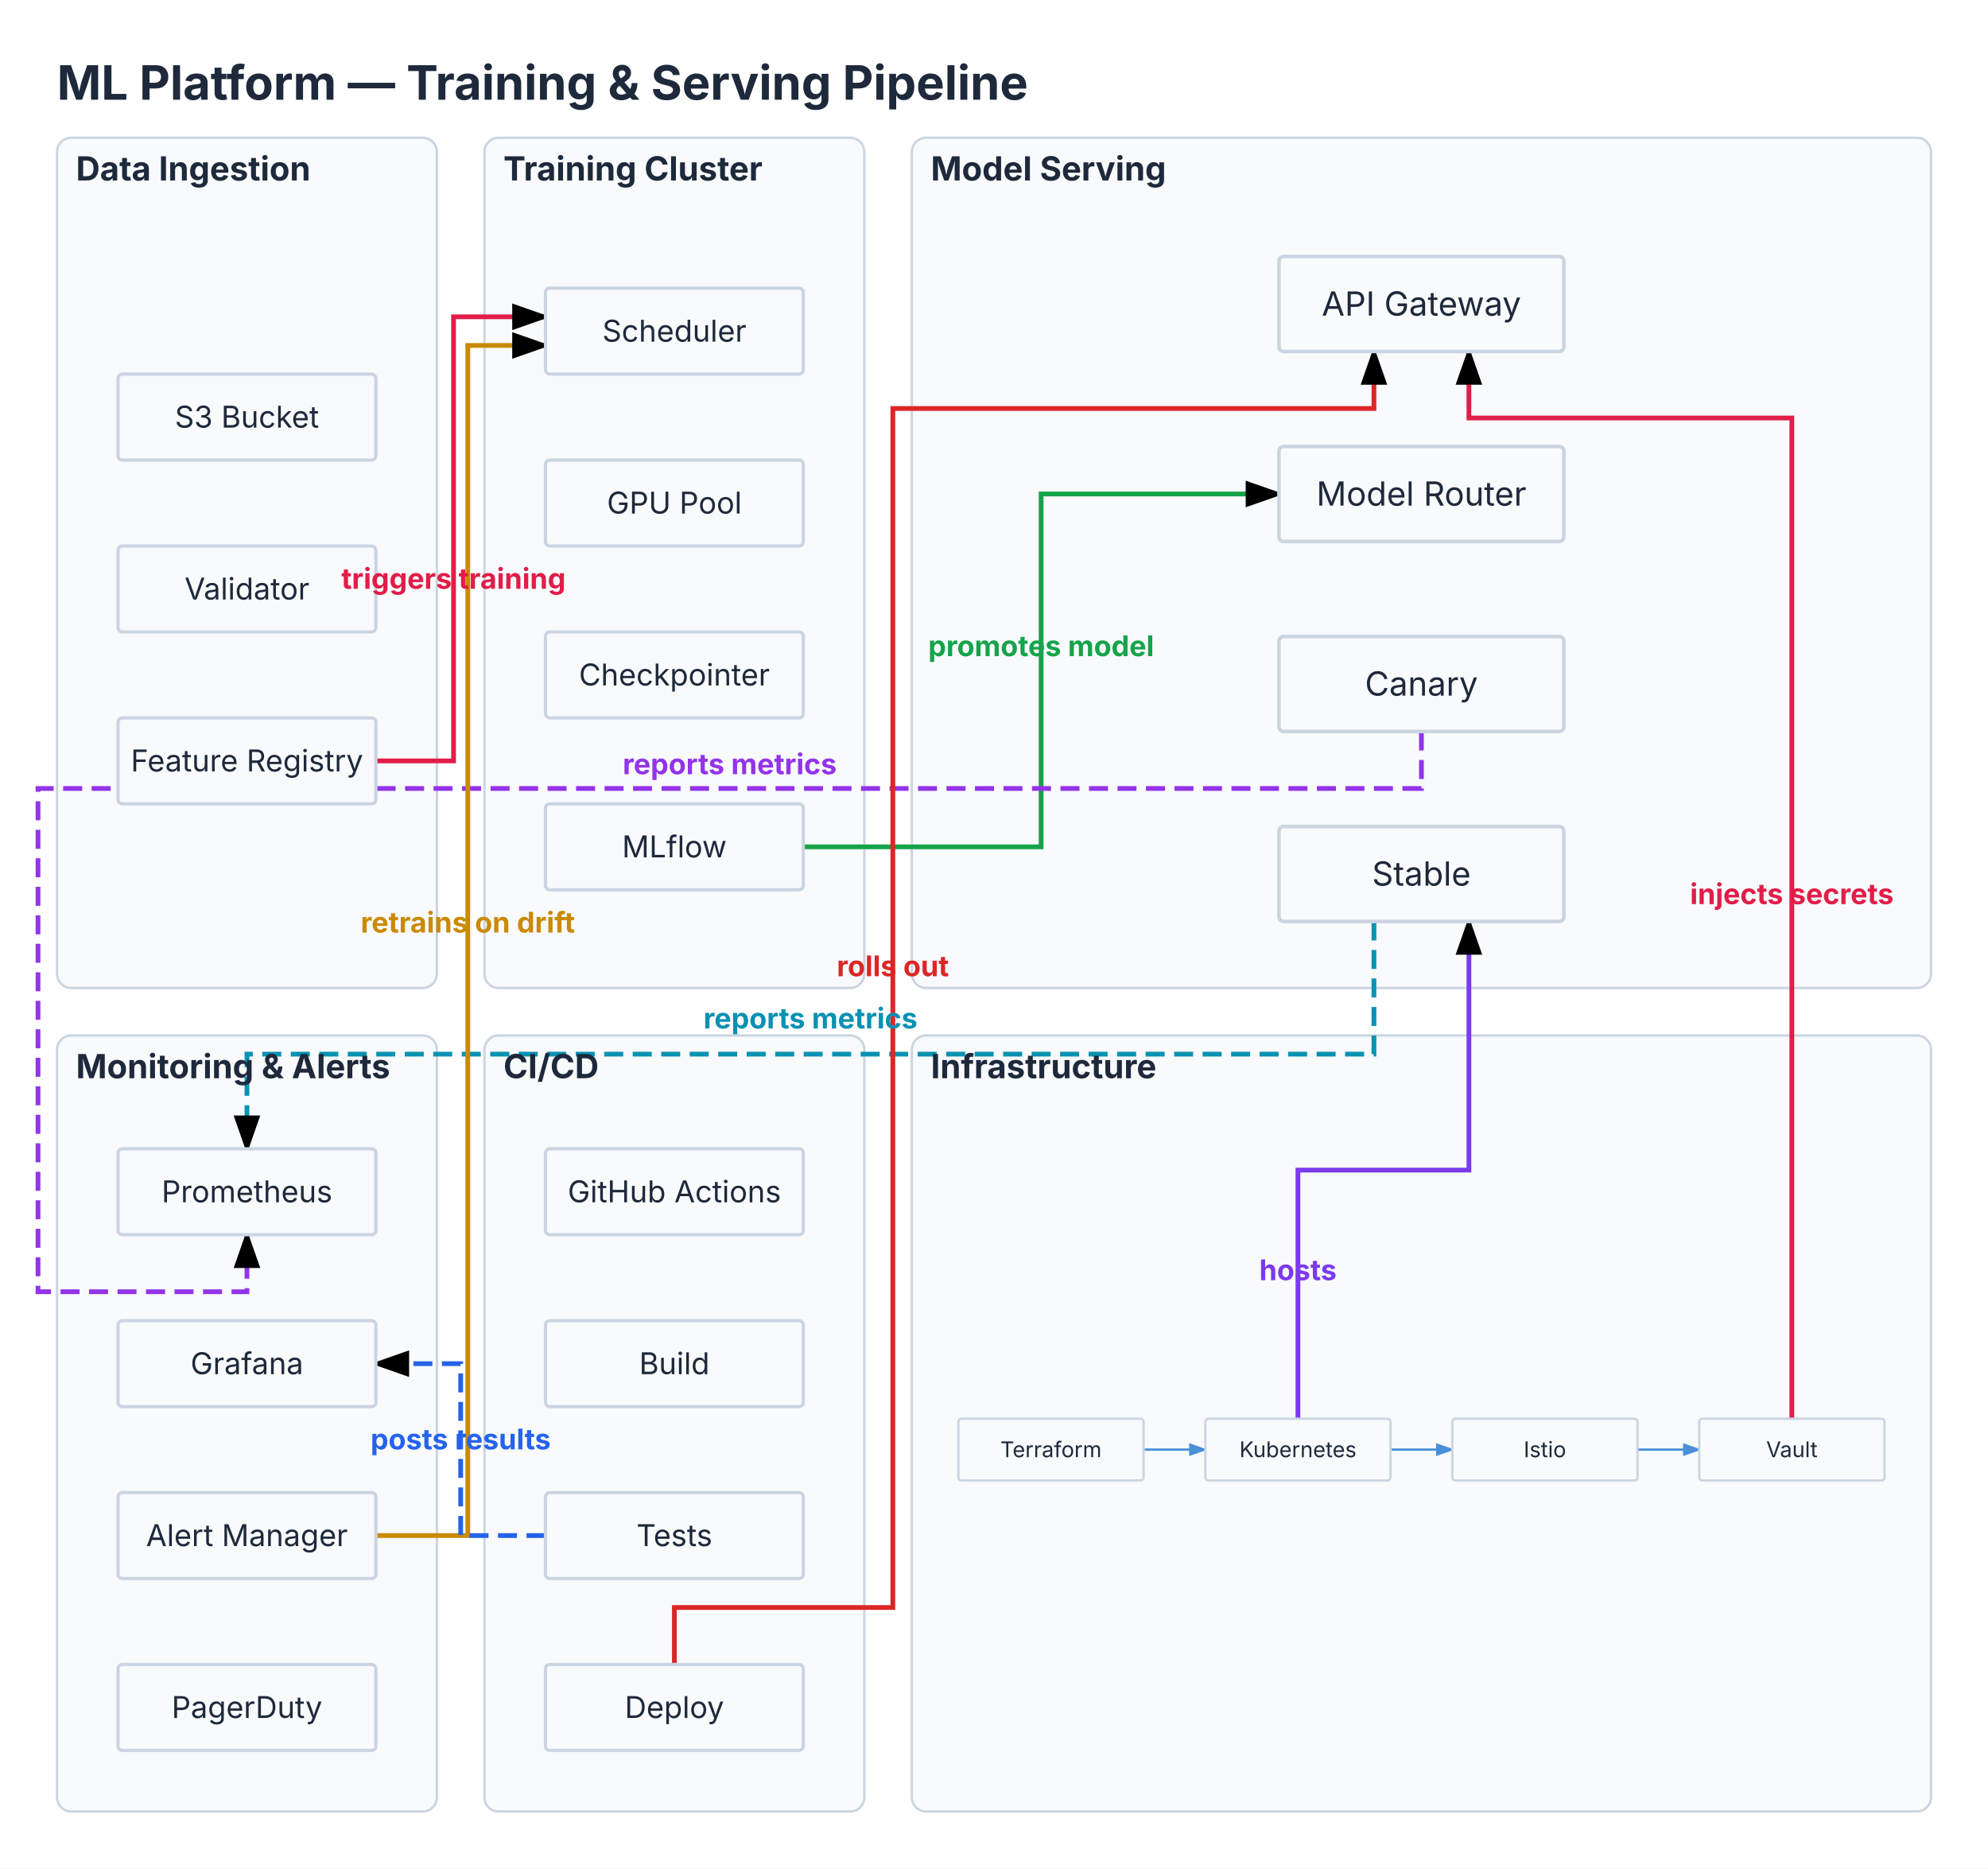
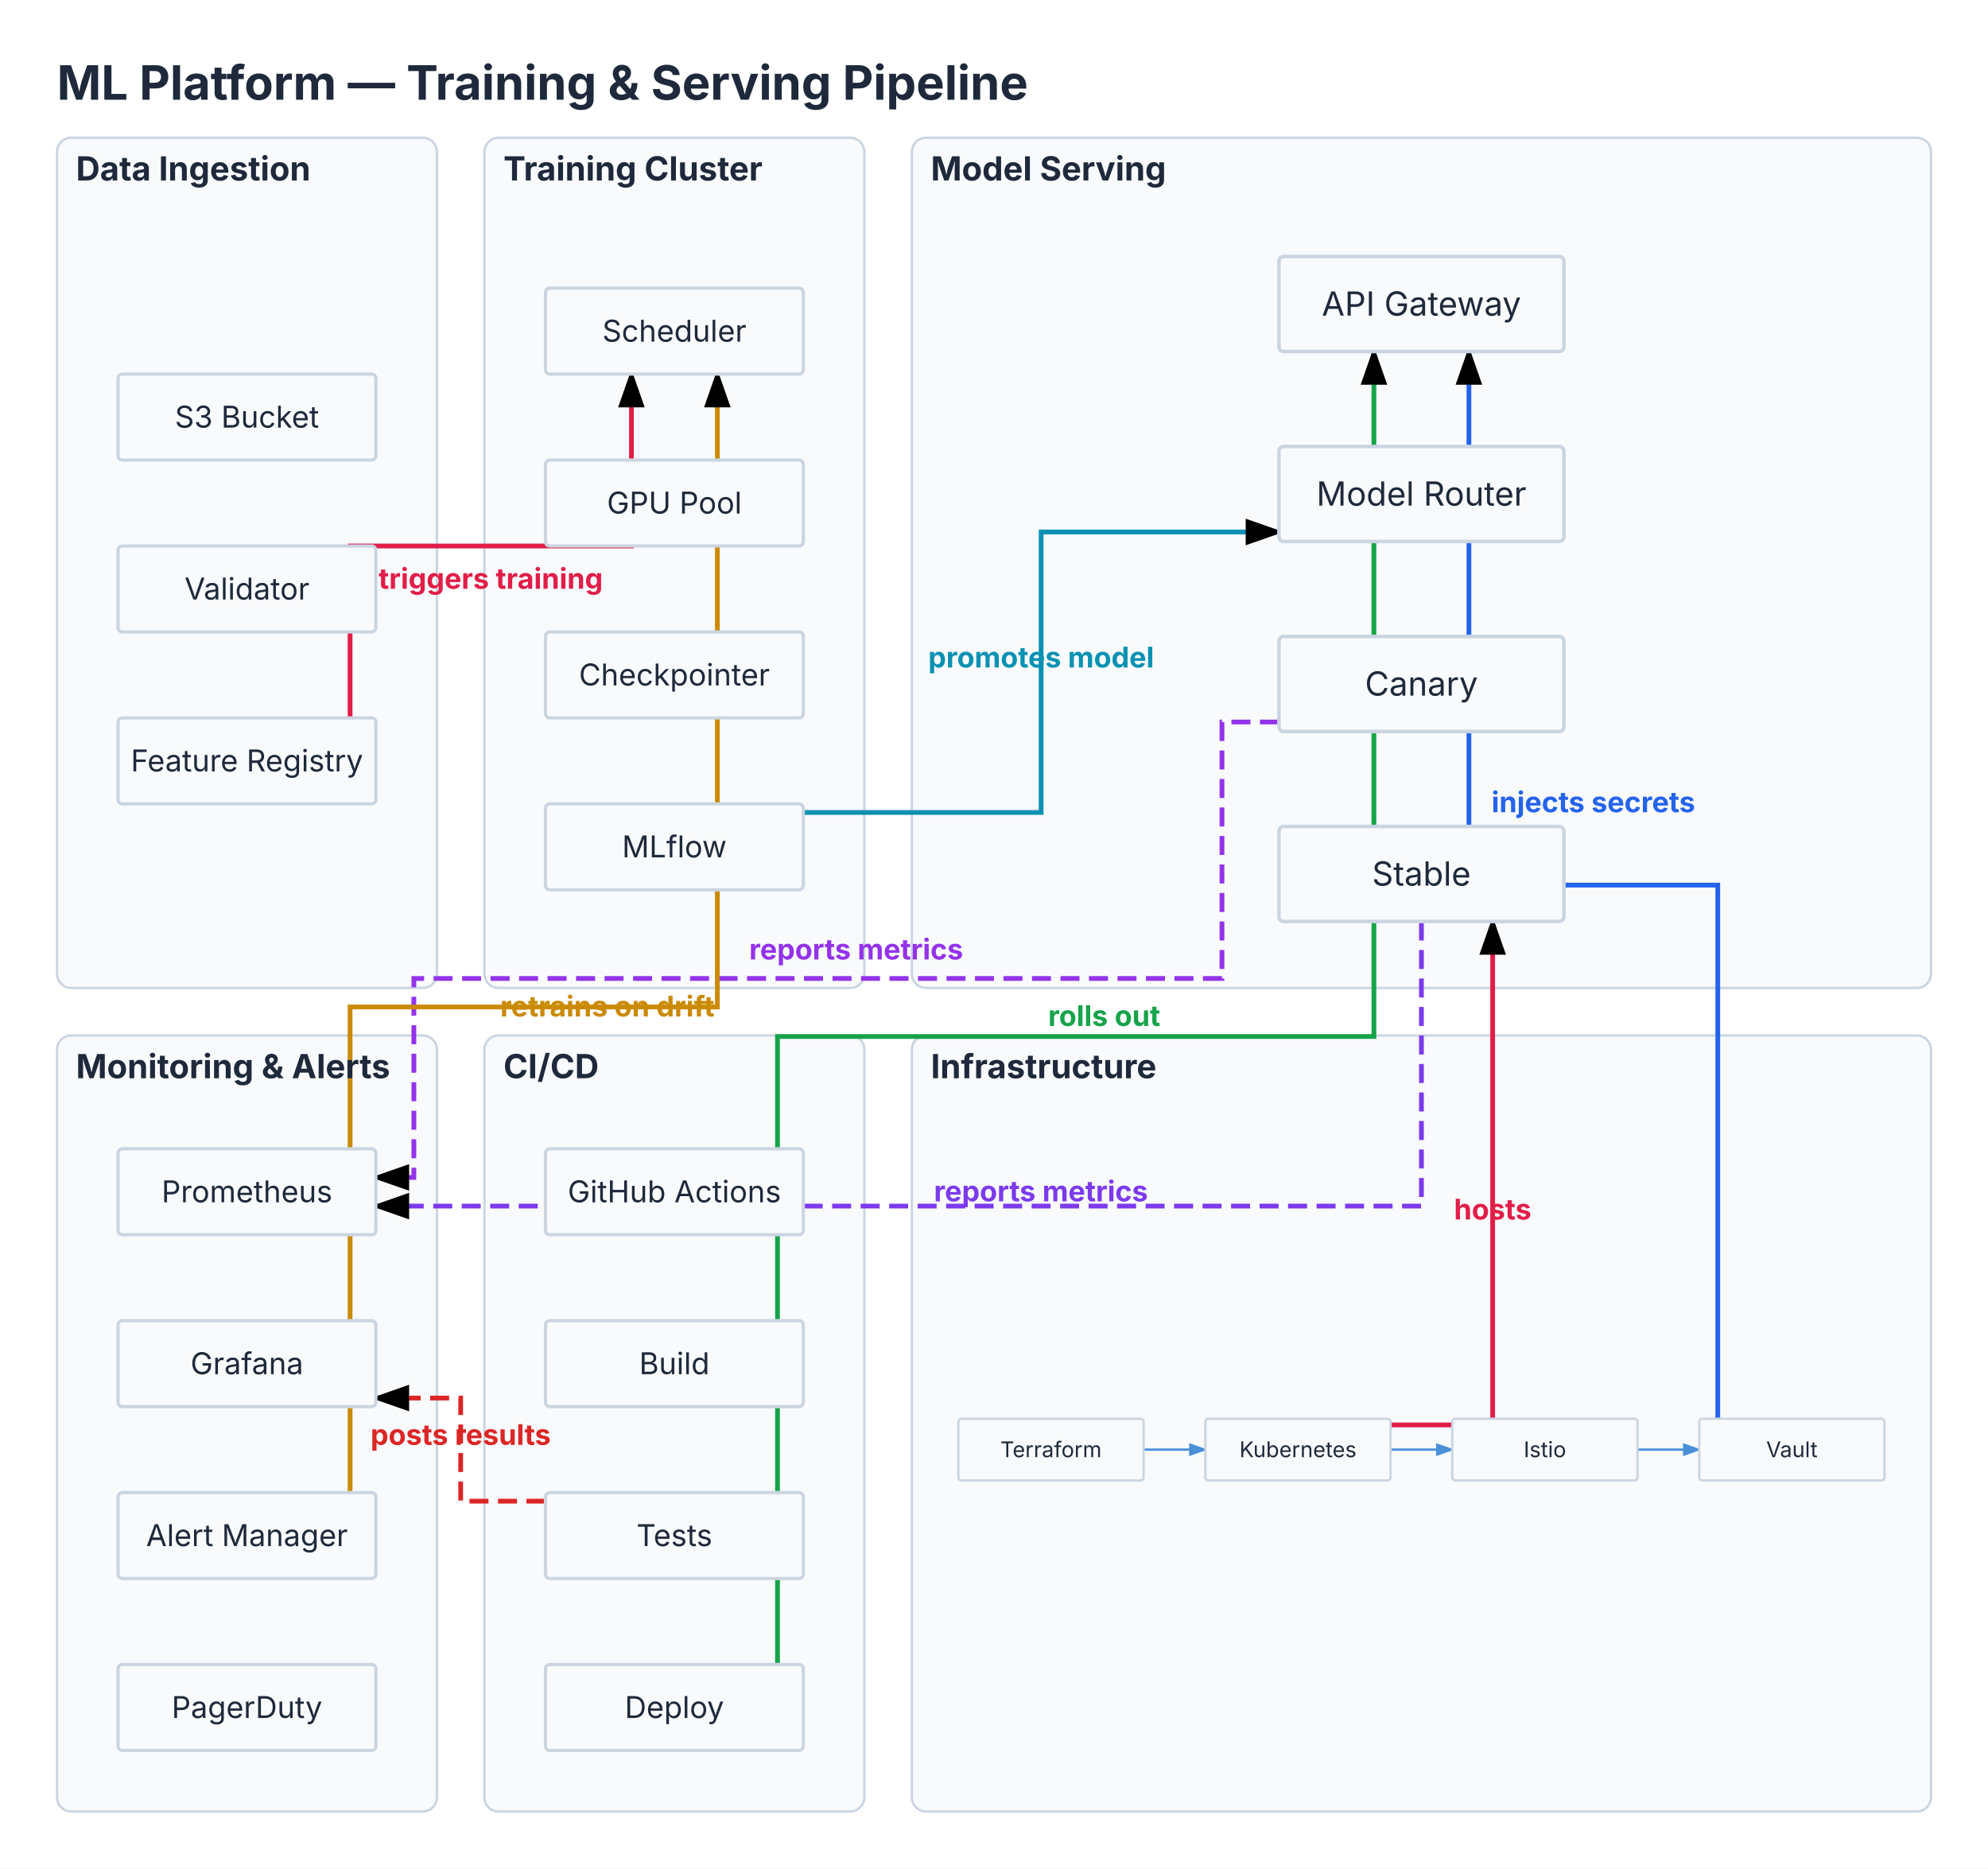
<svg xmlns="http://www.w3.org/2000/svg" viewBox="0 0 837.2 786.762" width="837.2" height="786.762">
  <defs>
    <marker id="triton-arrow" markerWidth="8" markerHeight="5.6" refX="7" refY="2.8" orient="auto">
      <polygon points="0 0, 8 2.8, 0 5.6" fill="#4A90D9" />
    </marker>
    <marker id="triton-crosslink-arrow" markerWidth="8" markerHeight="5.6" refX="7" refY="2.8" orient="auto">
      <polygon points="0 0, 8 2.8, 0 5.6" fill="currentColor" />
    </marker>
  </defs>
  <rect width="100%" height="100%" fill="#FFFFFF" />
  <text x="24" y="42" font-size="20" font-family="Inter, system-ui, -apple-system, sans-serif" fill="#1E293B" font-weight="bold">ML Platform — Training &amp; Serving Pipeline</text>
  <rect x="24" y="58" width="160" height="358" fill="#F8FAFC" stroke="#CBD5E1" stroke-width="1" rx="6" />
  <rect x="204" y="58" width="160" height="358" fill="#F8FAFC" stroke="#CBD5E1" stroke-width="1" rx="6" />
  <rect x="384" y="58" width="429.2" height="358" fill="#F8FAFC" stroke="#CBD5E1" stroke-width="1" rx="6" />
  <rect x="24" y="436" width="160" height="326.762" fill="#F8FAFC" stroke="#CBD5E1" stroke-width="1" rx="6" />
  <rect x="204" y="436" width="160" height="326.762" fill="#F8FAFC" stroke="#CBD5E1" stroke-width="1" rx="6" />
  <rect x="384" y="436" width="429.2" height="326.762" fill="#F8FAFC" stroke="#CBD5E1" stroke-width="1" rx="6" />
-   <path d="M 158.286 320.381 L 191 320.381 L 191 133.397 L 229.714 133.397" stroke="#E11D48" stroke-width="2" fill="none" marker-end="url(#triton-crosslink-arrow)" />
-   <path d="M 338.286 356.571 L 438.443 356.571 L 438.443 208 L 538.6 208" stroke="#16A34A" stroke-width="2" fill="none" marker-end="url(#triton-crosslink-arrow)" />
-   <path d="M 598.6 308 L 598.6 332 L 16 332 L 16 543.905 L 104 543.905 L 104 519.905" stroke="#9333EA" stroke-width="2" fill="none" stroke-dasharray="8 4" marker-end="url(#triton-crosslink-arrow)">
+   <path d="M 147.429 302.286 L 147.429 229.905 L 265.905 229.905 L 265.905 157.524" stroke="#E11D48" stroke-width="2" fill="none" marker-end="url(#triton-crosslink-arrow)" />
+   <path d="M 338.286 342.095 L 438.443 342.095 L 438.443 224 L 538.6 224" stroke="#0891B2" stroke-width="2" fill="none" marker-end="url(#triton-crosslink-arrow)" />
+   <path d="M 538.6 304 L 514.6 304 L 514.6 412 L 174.286 412 L 174.286 495.778 L 158.286 495.778" stroke="#9333EA" stroke-width="2" fill="none" stroke-dasharray="8 4" marker-end="url(#triton-crosslink-arrow)">
    <animate attributeName="stroke-dashoffset" from="0" to="-12" dur="0.8s" repeatCount="indefinite" />
  </path>
-   <path d="M 578.6 388 L 578.6 443.857 L 104 443.857 L 104 483.714" stroke="#0891B2" stroke-width="2" fill="none" stroke-dasharray="8 4" marker-end="url(#triton-crosslink-arrow)">
+   <path d="M 598.6 388 L 598.6 507.841 L 158.286 507.841" stroke="#7C3AED" stroke-width="2" fill="none" stroke-dasharray="8 4" marker-end="url(#triton-crosslink-arrow)">
    <animate attributeName="stroke-dashoffset" from="0" to="-12" dur="0.8s" repeatCount="indefinite" />
  </path>
-   <path d="M 158.286 646.571 L 197 646.571 L 197 145.46 L 229.714 145.46" stroke="#CA8A04" stroke-width="2" fill="none" marker-end="url(#triton-crosslink-arrow)" />
-   <path d="M 284 700.857 L 284 676.857 L 376 676.857 L 376 172 L 578.6 172 L 578.6 148" stroke="#DC2626" stroke-width="2" fill="none" marker-end="url(#triton-crosslink-arrow)" />
-   <path d="M 229.714 646.571 L 194 646.571 L 194 574.19 L 158.286 574.19" stroke="#2563EB" stroke-width="2" fill="none" stroke-dasharray="8 4" marker-end="url(#triton-crosslink-arrow)">
+   <path d="M 147.429 628.476 L 147.429 424 L 302.095 424 L 302.095 157.524" stroke="#CA8A04" stroke-width="2" fill="none" marker-end="url(#triton-crosslink-arrow)" />
+   <path d="M 327.429 700.857 L 327.429 436.429 L 578.6 436.429 L 578.6 148" stroke="#16A34A" stroke-width="2" fill="none" marker-end="url(#triton-crosslink-arrow)" />
+   <path d="M 229.714 632.095 L 194 632.095 L 194 588.667 L 158.286 588.667" stroke="#DC2626" stroke-width="2" fill="none" stroke-dasharray="8 4" marker-end="url(#triton-crosslink-arrow)">
    <animate attributeName="stroke-dashoffset" from="0" to="-12" dur="0.8s" repeatCount="indefinite" />
  </path>
-   <path d="M 546.6 597.381 L 546.6 492.69 L 618.6 492.69 L 618.6 388" stroke="#7C3AED" stroke-width="2" fill="none" marker-end="url(#triton-crosslink-arrow)" />
-   <path d="M 754.6 597.381 L 754.6 176 L 618.6 176 L 618.6 148" stroke="#E11D48" stroke-width="2" fill="none" marker-end="url(#triton-crosslink-arrow)" />
+   <path d="M 585.6 599.981 L 628.6 599.981 L 628.6 388" stroke="#E11D48" stroke-width="2" fill="none" marker-end="url(#triton-crosslink-arrow)" />
+   <path d="M 723.4 597.381 L 723.4 372.69 L 618.6 372.69 L 618.6 148" stroke="#2563EB" stroke-width="2" fill="none" marker-end="url(#triton-crosslink-arrow)" />
  <text x="32" y="76" font-size="14" font-family="Inter, system-ui, -apple-system, sans-serif" fill="#1E293B" font-weight="bold">Data Ingestion</text>
  <g transform="translate(28, 135.8095) scale(0.9047619)">
    <g id="s3">
      <rect x="24" y="24" width="120" height="40" fill="#F8FAFC" stroke="#CBD5E1" stroke-width="1.5" rx="2" />
      <text x="84" y="48.9" font-size="14" font-family="Inter, system-ui, -apple-system, sans-serif" fill="#1E293B" text-anchor="middle">S3 Bucket</text>
    </g>
    <g id="validator">
      <rect x="24" y="104" width="120" height="40" fill="#F8FAFC" stroke="#CBD5E1" stroke-width="1.5" rx="2" />
      <text x="84" y="128.9" font-size="14" font-family="Inter, system-ui, -apple-system, sans-serif" fill="#1E293B" text-anchor="middle">Validator</text>
    </g>
    <g id="registry">
      <rect x="24" y="184" width="120" height="40" fill="#F8FAFC" stroke="#CBD5E1" stroke-width="1.5" rx="2" />
      <text x="84" y="208.9" font-size="14" font-family="Inter, system-ui, -apple-system, sans-serif" fill="#1E293B" text-anchor="middle">Feature Registry</text>
    </g>
  </g>
  <text x="212" y="76" font-size="14" font-family="Inter, system-ui, -apple-system, sans-serif" fill="#1E293B" font-weight="bold">Training Cluster</text>
  <g transform="translate(208, 99.61905) scale(0.9047619)">
    <g id="scheduler">
      <rect x="24" y="24" width="120" height="40" fill="#F8FAFC" stroke="#CBD5E1" stroke-width="1.5" rx="2" />
      <text x="84" y="48.9" font-size="14" font-family="Inter, system-ui, -apple-system, sans-serif" fill="#1E293B" text-anchor="middle">Scheduler</text>
    </g>
    <g id="gpu">
      <rect x="24" y="104" width="120" height="40" fill="#F8FAFC" stroke="#CBD5E1" stroke-width="1.5" rx="2" />
      <text x="84" y="128.9" font-size="14" font-family="Inter, system-ui, -apple-system, sans-serif" fill="#1E293B" text-anchor="middle">GPU Pool</text>
    </g>
    <g id="checkpointer">
      <rect x="24" y="184" width="120" height="40" fill="#F8FAFC" stroke="#CBD5E1" stroke-width="1.5" rx="2" />
      <text x="84" y="208.9" font-size="14" font-family="Inter, system-ui, -apple-system, sans-serif" fill="#1E293B" text-anchor="middle">Checkpointer</text>
    </g>
    <g id="mlflow">
      <rect x="24" y="264" width="120" height="40" fill="#F8FAFC" stroke="#CBD5E1" stroke-width="1.5" rx="2" />
      <text x="84" y="288.9" font-size="14" font-family="Inter, system-ui, -apple-system, sans-serif" fill="#1E293B" text-anchor="middle">MLflow</text>
    </g>
  </g>
  <text x="392" y="76" font-size="14" font-family="Inter, system-ui, -apple-system, sans-serif" fill="#1E293B" font-weight="bold">Model Serving</text>
  <g transform="translate(514.6, 84) scale(1)">
    <g id="gateway">
      <rect x="24" y="24" width="120" height="40" fill="#F8FAFC" stroke="#CBD5E1" stroke-width="1.5" rx="2" />
      <text x="84" y="48.9" font-size="14" font-family="Inter, system-ui, -apple-system, sans-serif" fill="#1E293B" text-anchor="middle">API Gateway</text>
    </g>
    <g id="router">
      <rect x="24" y="104" width="120" height="40" fill="#F8FAFC" stroke="#CBD5E1" stroke-width="1.5" rx="2" />
      <text x="84" y="128.9" font-size="14" font-family="Inter, system-ui, -apple-system, sans-serif" fill="#1E293B" text-anchor="middle">Model Router</text>
    </g>
    <g id="canary">
      <rect x="24" y="184" width="120" height="40" fill="#F8FAFC" stroke="#CBD5E1" stroke-width="1.5" rx="2" />
      <text x="84" y="208.9" font-size="14" font-family="Inter, system-ui, -apple-system, sans-serif" fill="#1E293B" text-anchor="middle">Canary</text>
    </g>
    <g id="stable">
      <rect x="24" y="264" width="120" height="40" fill="#F8FAFC" stroke="#CBD5E1" stroke-width="1.5" rx="2" />
      <text x="84" y="288.9" font-size="14" font-family="Inter, system-ui, -apple-system, sans-serif" fill="#1E293B" text-anchor="middle">Stable</text>
    </g>
  </g>
  <text x="32" y="454" font-size="14" font-family="Inter, system-ui, -apple-system, sans-serif" fill="#1E293B" font-weight="bold">Monitoring &amp; Alerts</text>
  <g transform="translate(28, 462) scale(0.9047619)">
    <g id="prom">
      <rect x="24" y="24" width="120" height="40" fill="#F8FAFC" stroke="#CBD5E1" stroke-width="1.5" rx="2" />
      <text x="84" y="48.9" font-size="14" font-family="Inter, system-ui, -apple-system, sans-serif" fill="#1E293B" text-anchor="middle">Prometheus</text>
    </g>
    <g id="grafana">
      <rect x="24" y="104" width="120" height="40" fill="#F8FAFC" stroke="#CBD5E1" stroke-width="1.5" rx="2" />
      <text x="84" y="128.9" font-size="14" font-family="Inter, system-ui, -apple-system, sans-serif" fill="#1E293B" text-anchor="middle">Grafana</text>
    </g>
    <g id="alertmgr">
      <rect x="24" y="184" width="120" height="40" fill="#F8FAFC" stroke="#CBD5E1" stroke-width="1.5" rx="2" />
      <text x="84" y="208.9" font-size="14" font-family="Inter, system-ui, -apple-system, sans-serif" fill="#1E293B" text-anchor="middle">Alert Manager</text>
    </g>
    <g id="pager">
      <rect x="24" y="264" width="120" height="40" fill="#F8FAFC" stroke="#CBD5E1" stroke-width="1.5" rx="2" />
      <text x="84" y="288.9" font-size="14" font-family="Inter, system-ui, -apple-system, sans-serif" fill="#1E293B" text-anchor="middle">PagerDuty</text>
    </g>
  </g>
  <text x="212" y="454" font-size="14" font-family="Inter, system-ui, -apple-system, sans-serif" fill="#1E293B" font-weight="bold">CI/CD</text>
  <g transform="translate(208, 462) scale(0.9047619)">
    <g id="gh">
      <rect x="24" y="24" width="120" height="40" fill="#F8FAFC" stroke="#CBD5E1" stroke-width="1.5" rx="2" />
      <text x="84" y="48.9" font-size="14" font-family="Inter, system-ui, -apple-system, sans-serif" fill="#1E293B" text-anchor="middle">GitHub Actions</text>
    </g>
    <g id="build">
      <rect x="24" y="104" width="120" height="40" fill="#F8FAFC" stroke="#CBD5E1" stroke-width="1.5" rx="2" />
      <text x="84" y="128.9" font-size="14" font-family="Inter, system-ui, -apple-system, sans-serif" fill="#1E293B" text-anchor="middle">Build</text>
    </g>
    <g id="tests">
      <rect x="24" y="184" width="120" height="40" fill="#F8FAFC" stroke="#CBD5E1" stroke-width="1.5" rx="2" />
      <text x="84" y="208.9" font-size="14" font-family="Inter, system-ui, -apple-system, sans-serif" fill="#1E293B" text-anchor="middle">Tests</text>
    </g>
    <g id="deploy">
      <rect x="24" y="264" width="120" height="40" fill="#F8FAFC" stroke="#CBD5E1" stroke-width="1.5" rx="2" />
      <text x="84" y="288.9" font-size="14" font-family="Inter, system-ui, -apple-system, sans-serif" fill="#1E293B" text-anchor="middle">Deploy</text>
    </g>
  </g>
  <text x="392" y="454" font-size="14" font-family="Inter, system-ui, -apple-system, sans-serif" fill="#1E293B" font-weight="bold">Infrastructure</text>
  <g transform="translate(388, 581.781) scale(0.65)">
    <path d="M 144 44 L 184 44" stroke="#4A90D9" stroke-width="1.5" fill="none" marker-end="url(#triton-arrow)" />
    <path d="M 304 44 L 344 44" stroke="#4A90D9" stroke-width="1.5" fill="none" marker-end="url(#triton-arrow)" />
    <path d="M 464 44 L 504 44" stroke="#4A90D9" stroke-width="1.5" fill="none" marker-end="url(#triton-arrow)" />
    <g id="terraform">
      <rect x="24" y="24" width="120" height="40" fill="#F8FAFC" stroke="#CBD5E1" stroke-width="1.5" rx="2" />
      <text x="84" y="48.9" font-size="14" font-family="Inter, system-ui, -apple-system, sans-serif" fill="#1E293B" text-anchor="middle">Terraform</text>
    </g>
    <g id="k8s">
      <rect x="184" y="24" width="120" height="40" fill="#F8FAFC" stroke="#CBD5E1" stroke-width="1.5" rx="2" />
      <text x="244" y="48.9" font-size="14" font-family="Inter, system-ui, -apple-system, sans-serif" fill="#1E293B" text-anchor="middle">Kubernetes</text>
    </g>
    <g id="istio">
      <rect x="344" y="24" width="120" height="40" fill="#F8FAFC" stroke="#CBD5E1" stroke-width="1.5" rx="2" />
      <text x="404" y="48.9" font-size="14" font-family="Inter, system-ui, -apple-system, sans-serif" fill="#1E293B" text-anchor="middle">Istio</text>
    </g>
    <g id="vault">
      <rect x="504" y="24" width="120" height="40" fill="#F8FAFC" stroke="#CBD5E1" stroke-width="1.5" rx="2" />
      <text x="564" y="48.9" font-size="14" font-family="Inter, system-ui, -apple-system, sans-serif" fill="#1E293B" text-anchor="middle">Vault</text>
    </g>
  </g>
-   <text x="191" y="247.905" font-size="12" font-family="Inter, system-ui, -apple-system, sans-serif" fill="#E11D48" text-anchor="middle" font-weight="bold">triggers training</text>
-   <text x="438.443" y="276.286" font-size="12" font-family="Inter, system-ui, -apple-system, sans-serif" fill="#16A34A" text-anchor="middle" font-weight="bold">promotes model</text>
-   <text x="307.3" y="326" font-size="12" font-family="Inter, system-ui, -apple-system, sans-serif" fill="#9333EA" text-anchor="middle" font-weight="bold">reports metrics</text>
-   <text x="341.3" y="433.054" font-size="12" font-family="Inter, system-ui, -apple-system, sans-serif" fill="#0891B2" text-anchor="middle" font-weight="bold">reports metrics</text>
-   <text x="197" y="392.667" font-size="12" font-family="Inter, system-ui, -apple-system, sans-serif" fill="#CA8A04" text-anchor="middle" font-weight="bold">retrains on drift</text>
-   <text x="376" y="411.054" font-size="12" font-family="Inter, system-ui, -apple-system, sans-serif" fill="#DC2626" text-anchor="middle" font-weight="bold">rolls out</text>
-   <text x="194" y="610.286" font-size="12" font-family="Inter, system-ui, -apple-system, sans-serif" fill="#2563EB" text-anchor="middle" font-weight="bold">posts results</text>
-   <text x="546.6" y="539.036" font-size="12" font-family="Inter, system-ui, -apple-system, sans-serif" fill="#7C3AED" text-anchor="middle" font-weight="bold">hosts</text>
-   <text x="754.6" y="380.69" font-size="12" font-family="Inter, system-ui, -apple-system, sans-serif" fill="#E11D48" text-anchor="middle" font-weight="bold">injects secrets</text>
+   <text x="206.667" y="247.905" font-size="12" font-family="Inter, system-ui, -apple-system, sans-serif" fill="#E11D48" text-anchor="middle" font-weight="bold">triggers training</text>
+   <text x="438.443" y="281.048" font-size="12" font-family="Inter, system-ui, -apple-system, sans-serif" fill="#0891B2" text-anchor="middle" font-weight="bold">promotes model</text>
+   <text x="360.554" y="404" font-size="12" font-family="Inter, system-ui, -apple-system, sans-serif" fill="#9333EA" text-anchor="middle" font-weight="bold">reports metrics</text>
+   <text x="438.363" y="505.841" font-size="12" font-family="Inter, system-ui, -apple-system, sans-serif" fill="#7C3AED" text-anchor="middle" font-weight="bold">reports metrics</text>
+   <text x="255.762" y="428" font-size="12" font-family="Inter, system-ui, -apple-system, sans-serif" fill="#CA8A04" text-anchor="middle" font-weight="bold">retrains on drift</text>
+   <text x="465.014" y="432" font-size="12" font-family="Inter, system-ui, -apple-system, sans-serif" fill="#16A34A" text-anchor="middle" font-weight="bold">rolls out</text>
+   <text x="194" y="608.381" font-size="12" font-family="Inter, system-ui, -apple-system, sans-serif" fill="#DC2626" text-anchor="middle" font-weight="bold">posts results</text>
+   <text x="628.6" y="513.49" font-size="12" font-family="Inter, system-ui, -apple-system, sans-serif" fill="#E11D48" text-anchor="middle" font-weight="bold">hosts</text>
+   <text x="671" y="342" font-size="12" font-family="Inter, system-ui, -apple-system, sans-serif" fill="#2563EB" text-anchor="middle" font-weight="bold">injects secrets</text>
</svg>
